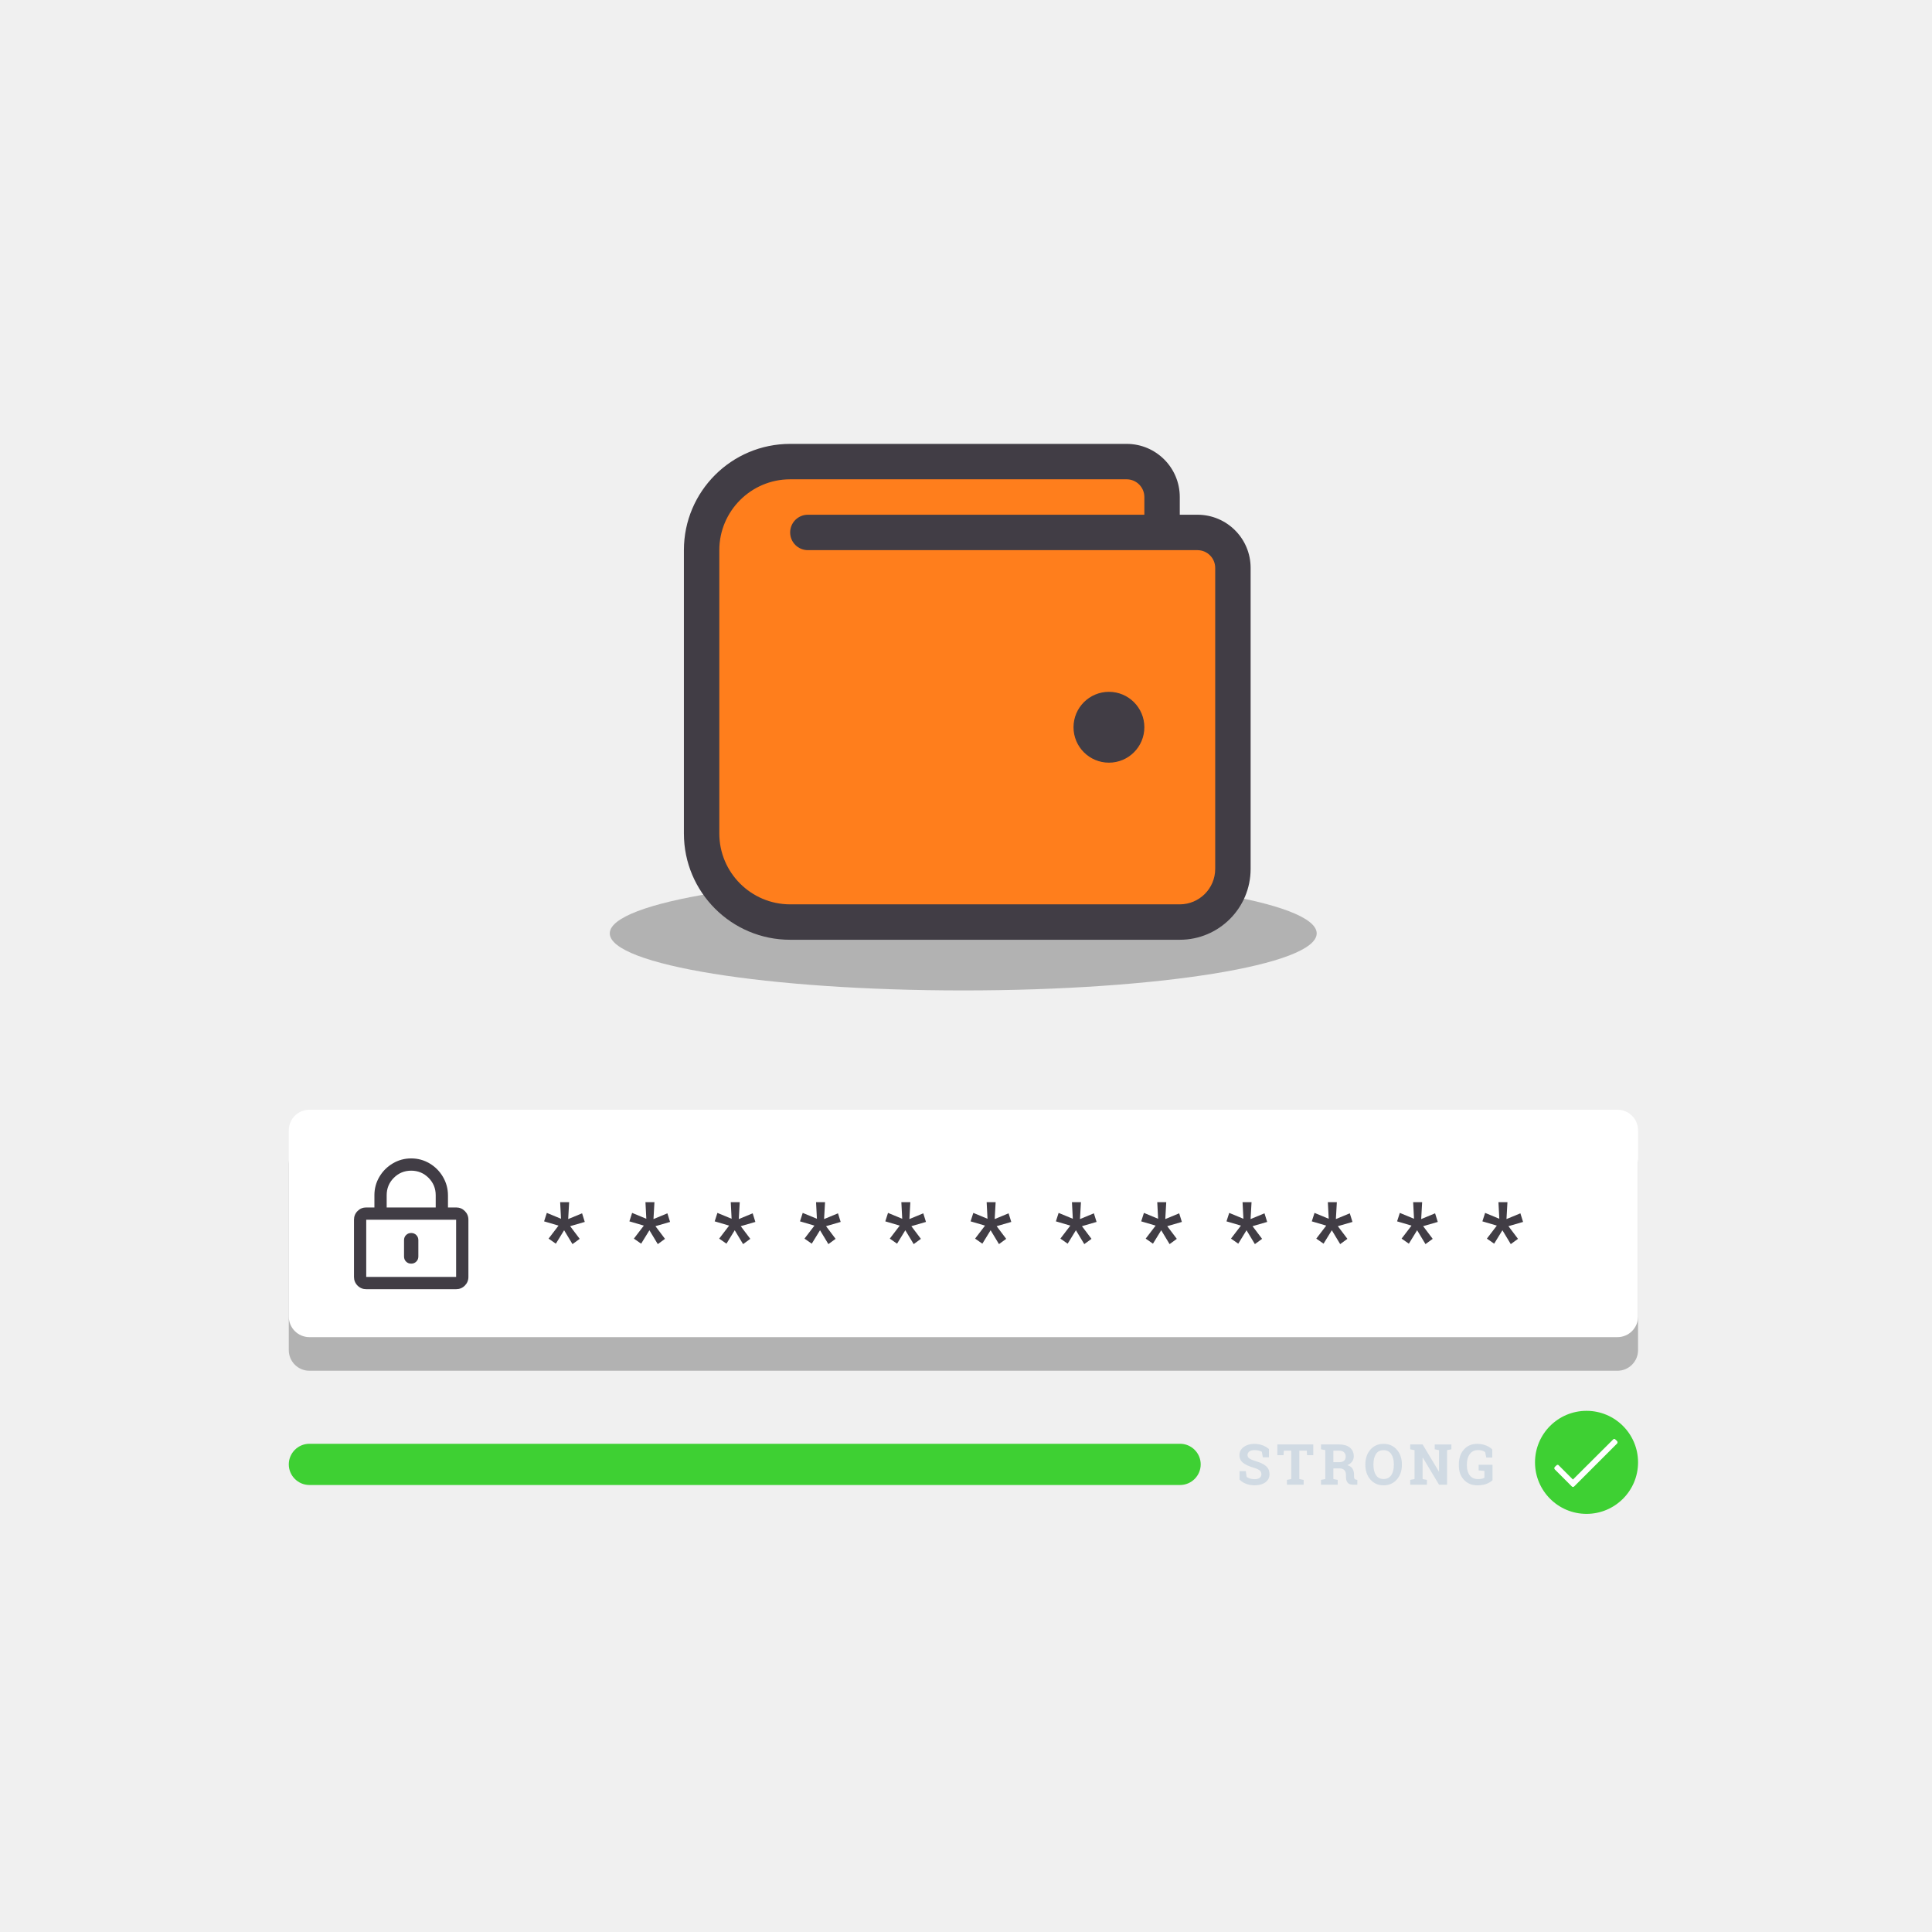
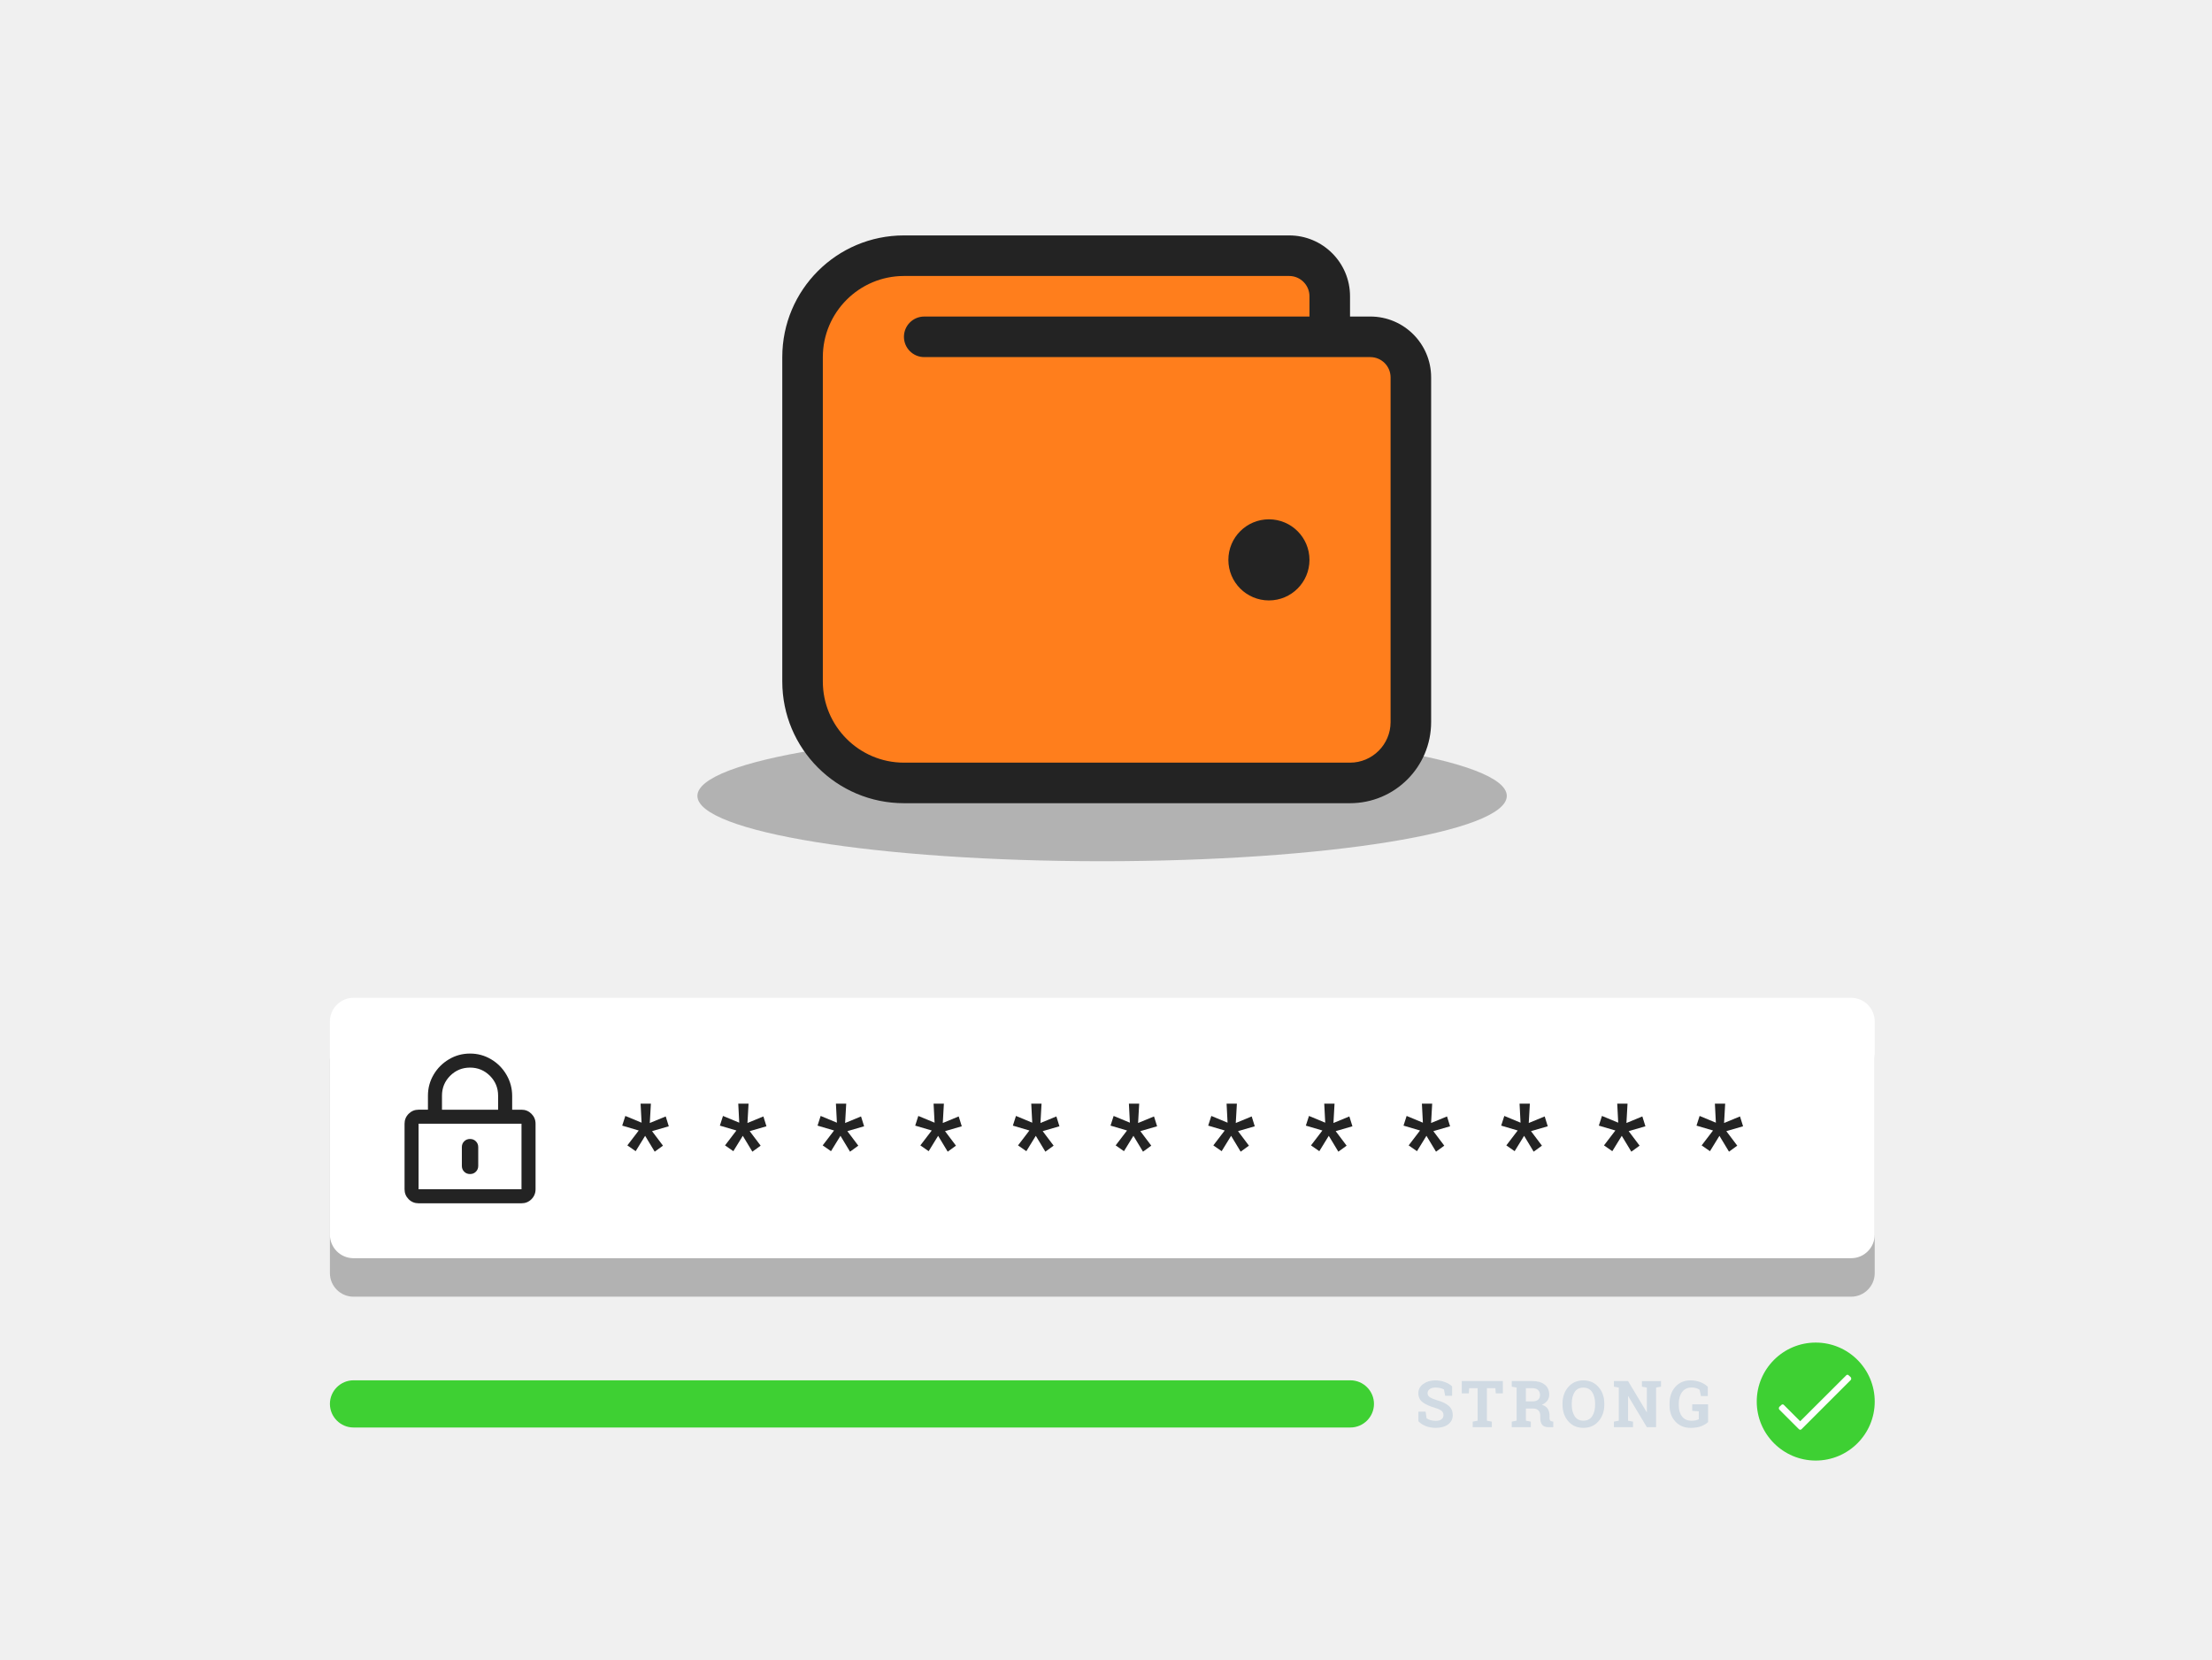
- <svg xmlns="http://www.w3.org/2000/svg" version="1.1" id="Layer_1" x="0px" y="0px" width="375px" height="375px" viewBox="0 0 375 375" enable-background="new 0 0 375 375" xml:space="preserve">
+ <svg xmlns="http://www.w3.org/2000/svg" version="1.1" id="Layer_1" x="0px" y="0px" width="300px" height="225px" viewBox="37.5 75 300 225" enable-background="new 37.5 75 300 225" xml:space="preserve">
  <g>
-     <circle fill="#3ED033" cx="307.945" cy="283.842" r="10" />
+     <circle fill="#3ED033" cx="283.757" cy="265.073" r="8" />
    <g>
      <g>
        <g>
-           <path fill="#FFFFFF" d="M313.321,279.295c0.093,0,0.166,0.037,0.223,0.111l0.334,0.305c0.056,0.074,0.082,0.158,0.082,0.25      c0,0.094-0.026,0.168-0.082,0.223l-8.327,8.326c-0.072,0.074-0.152,0.111-0.236,0.111c-0.082,0-0.16-0.037-0.235-0.111      l-3.302-3.305c-0.058-0.055-0.084-0.129-0.084-0.221c0-0.094,0.026-0.176,0.084-0.25l0.333-0.307      c0.056-0.074,0.128-0.109,0.222-0.109c0.091,0,0.166,0.035,0.222,0.109l2.749,2.75l7.797-7.771      C313.155,279.332,313.229,279.295,313.321,279.295z" />
+           <path fill="#FFFFFF" d="M288.058,261.437c0.074,0,0.133,0.029,0.178,0.089l0.268,0.243c0.044,0.06,0.065,0.127,0.065,0.2      c0,0.075-0.021,0.135-0.065,0.179l-6.662,6.66c-0.058,0.06-0.122,0.09-0.188,0.09s-0.127-0.03-0.188-0.09l-2.643-2.644      c-0.045-0.044-0.067-0.103-0.067-0.177s0.022-0.141,0.067-0.199l0.268-0.247c0.045-0.058,0.103-0.086,0.178-0.086      c0.072,0,0.133,0.028,0.178,0.086l2.2,2.2l6.236-6.218C287.925,261.466,287.983,261.437,288.058,261.437z" />
        </g>
      </g>
    </g>
  </g>
-   <path opacity="0.3" fill="#232323" enable-background="new    " d="M317.945,262.062c0,2.209-1.791,4-4,4H60.055  c-2.209,0-4-1.791-4-4v-36.141c0-2.209,1.791-4,4-4h253.891c2.209,0,4,1.791,4,4V262.062z" />
-   <path fill="#FFFFFF" d="M317.945,255.537c0,2.211-1.791,4-4,4H60.055c-2.209,0-4-1.789-4-4v-36.139c0-2.209,1.791-4,4-4h253.891  c2.209,0,4,1.791,4,4V255.537z" />
+   <path opacity="0.3" fill="#232323" enable-background="new    " d="M291.757,247.65c0,1.767-1.433,3.2-3.2,3.2H85.444  c-1.768,0-3.2-1.434-3.2-3.2v-28.914c0-1.768,1.433-3.2,3.2-3.2h203.113c1.767,0,3.2,1.433,3.2,3.2L291.757,247.65L291.757,247.65z" />
+   <path fill="#FFFFFF" d="M291.757,242.43c0,1.769-1.433,3.2-3.2,3.2H85.444c-1.768,0-3.2-1.432-3.2-3.2v-28.911  c0-1.767,1.433-3.2,3.2-3.2h203.113c1.767,0,3.2,1.434,3.2,3.2L291.757,242.43L291.757,242.43z" />
  <g>
-     <path fill="#413D45" d="M108.411,237.89l-2.802-0.825l0.529-1.643l2.755,1.142l-0.167-3.22h1.744l-0.186,3.275l2.7-1.113l0.52,1.67   l-2.839,0.825l1.855,2.459l-1.401,1.021l-1.624-2.69l-1.605,2.606l-1.41-0.983L108.411,237.89z" />
-     <path fill="#413D45" d="M124.967,237.89l-2.802-0.825l0.529-1.643l2.755,1.142l-0.167-3.22h1.744l-0.186,3.275l2.7-1.113l0.52,1.67   l-2.839,0.825l1.855,2.459l-1.401,1.021l-1.624-2.69l-1.605,2.606l-1.41-0.983L124.967,237.89z" />
-     <path fill="#413D45" d="M141.524,237.89l-2.802-0.825l0.528-1.643l2.756,1.142l-0.167-3.22h1.744l-0.186,3.275l2.699-1.113   l0.52,1.67l-2.839,0.825l1.855,2.459l-1.4,1.021l-1.624-2.69l-1.604,2.606l-1.41-0.983L141.524,237.89z" />
-     <path fill="#413D45" d="M158.081,237.89l-2.802-0.825l0.528-1.643l2.756,1.142l-0.167-3.22h1.744l-0.186,3.275l2.699-1.113   l0.52,1.67l-2.839,0.825l1.855,2.459l-1.4,1.021l-1.624-2.69l-1.604,2.606l-1.41-0.983L158.081,237.89z" />
-     <path fill="#413D45" d="M174.638,237.89l-2.802-0.825l0.528-1.643l2.756,1.142l-0.167-3.22h1.744l-0.186,3.275l2.699-1.113   l0.52,1.67l-2.839,0.825l1.855,2.459l-1.4,1.021l-1.624-2.69l-1.604,2.606l-1.41-0.983L174.638,237.89z" />
-     <path fill="#413D45" d="M191.194,237.89l-2.802-0.825l0.529-1.643l2.755,1.142l-0.167-3.22h1.744l-0.186,3.275l2.699-1.113   l0.52,1.67l-2.838,0.825l1.855,2.459l-1.401,1.021l-1.624-2.69l-1.604,2.606l-1.41-0.983L191.194,237.89z" />
-     <path fill="#413D45" d="M207.751,237.89l-2.802-0.825l0.529-1.643l2.755,1.142l-0.167-3.22h1.744l-0.186,3.275l2.699-1.113   l0.52,1.67l-2.838,0.825l1.855,2.459l-1.401,1.021l-1.624-2.69l-1.604,2.606l-1.41-0.983L207.751,237.89z" />
-     <path fill="#413D45" d="M224.308,237.89l-2.802-0.825l0.529-1.643l2.755,1.142l-0.167-3.22h1.744l-0.186,3.275l2.699-1.113   l0.52,1.67l-2.838,0.825l1.855,2.459l-1.401,1.021l-1.624-2.69l-1.604,2.606l-1.41-0.983L224.308,237.89z" />
-     <path fill="#413D45" d="M240.864,237.89l-2.802-0.825l0.529-1.643l2.755,1.142l-0.167-3.22h1.744l-0.186,3.275l2.7-1.113l0.52,1.67   l-2.839,0.825l1.855,2.459l-1.401,1.021l-1.623-2.69l-1.605,2.606l-1.41-0.983L240.864,237.89z" />
-     <path fill="#413D45" d="M257.421,237.89l-2.802-0.825l0.529-1.643l2.755,1.142l-0.167-3.22h1.744l-0.186,3.275l2.7-1.113l0.52,1.67   l-2.839,0.825l1.855,2.459l-1.401,1.021l-1.623-2.69l-1.605,2.606l-1.41-0.983L257.421,237.89z" />
-     <path fill="#413D45" d="M273.978,237.89l-2.802-0.825l0.529-1.643l2.755,1.142l-0.167-3.22h1.744l-0.186,3.275l2.7-1.113l0.52,1.67   l-2.839,0.825l1.855,2.459l-1.401,1.021l-1.623-2.69l-1.605,2.606l-1.41-0.983L273.978,237.89z" />
-     <path fill="#413D45" d="M290.534,237.89l-2.802-0.825l0.529-1.643l2.755,1.142l-0.167-3.22h1.744l-0.186,3.275l2.7-1.113l0.52,1.67   l-2.839,0.825l1.855,2.459l-1.401,1.021l-1.623-2.69l-1.605,2.606l-1.41-0.983L290.534,237.89z" />
+     <path fill="#232323" d="M124.129,228.312l-2.242-0.661l0.423-1.313l2.204,0.914l-0.134-2.577h1.396l-0.149,2.62l2.16-0.891   l0.416,1.336l-2.271,0.66l1.484,1.968l-1.121,0.816l-1.299-2.151l-1.284,2.084l-1.128-0.785L124.129,228.312z" />
+     <path fill="#232323" d="M137.374,228.312l-2.242-0.661l0.423-1.313l2.204,0.914l-0.133-2.577h1.395l-0.148,2.62l2.16-0.891   l0.416,1.336l-2.271,0.66l1.484,1.968l-1.121,0.816l-1.299-2.151l-1.284,2.084l-1.127-0.785L137.374,228.312z" />
+     <path fill="#232323" d="M150.619,228.312l-2.241-0.661l0.422-1.313l2.205,0.914l-0.134-2.577h1.396l-0.149,2.62l2.159-0.891   l0.416,1.336l-2.271,0.66l1.484,1.968l-1.12,0.816l-1.299-2.151l-1.283,2.084l-1.128-0.785L150.619,228.312z" />
+     <path fill="#232323" d="M163.865,228.312l-2.242-0.661l0.423-1.313l2.205,0.914l-0.134-2.577h1.396l-0.149,2.62l2.159-0.891   l0.416,1.336l-2.271,0.66l1.484,1.968l-1.12,0.816l-1.299-2.151l-1.283,2.084l-1.128-0.785L163.865,228.312z" />
+     <path fill="#232323" d="M177.111,228.312l-2.242-0.661l0.422-1.313l2.205,0.914l-0.133-2.577h1.395l-0.148,2.62l2.159-0.891   l0.416,1.336l-2.271,0.66l1.484,1.968l-1.12,0.816l-1.299-2.151l-1.283,2.084l-1.128-0.785L177.111,228.312z" />
+     <path fill="#232323" d="M190.354,228.312l-2.24-0.661l0.422-1.313l2.204,0.914l-0.134-2.577h1.396l-0.15,2.62l2.159-0.891   l0.418,1.336l-2.271,0.66l1.482,1.968l-1.12,0.816l-1.3-2.151l-1.283,2.084l-1.128-0.785L190.354,228.312z" />
+     <path fill="#232323" d="M203.601,228.312l-2.241-0.661l0.424-1.313l2.203,0.914l-0.133-2.577h1.396l-0.15,2.62l2.159-0.891   l0.416,1.336l-2.271,0.66l1.482,1.968l-1.119,0.816l-1.299-2.151l-1.283,2.084l-1.128-0.785L203.601,228.312z" />
+     <path fill="#232323" d="M216.847,228.312l-2.242-0.661l0.424-1.313l2.204,0.914l-0.134-2.577h1.396l-0.148,2.62l2.157-0.891   l0.418,1.336l-2.271,0.66l1.482,1.968l-1.12,0.816l-1.299-2.151l-1.283,2.084l-1.128-0.785L216.847,228.312z" />
+     <path fill="#232323" d="M230.091,228.312l-2.24-0.661l0.422-1.313l2.204,0.914l-0.133-2.577h1.394l-0.149,2.62l2.161-0.891   l0.416,1.336l-2.271,0.66l1.483,1.968l-1.12,0.816l-1.298-2.151l-1.284,2.084l-1.128-0.785L230.091,228.312z" />
+     <path fill="#232323" d="M243.337,228.312l-2.241-0.661l0.423-1.313l2.203,0.914l-0.133-2.577h1.396l-0.149,2.62l2.16-0.891   l0.416,1.336l-2.271,0.66l1.482,1.968l-1.119,0.816l-1.299-2.151l-1.283,2.084l-1.128-0.785L243.337,228.312z" />
+     <path fill="#232323" d="M256.583,228.312l-2.242-0.661l0.424-1.313l2.204,0.914l-0.134-2.577h1.396l-0.148,2.62l2.158-0.891   l0.416,1.336l-2.27,0.66l1.482,1.968l-1.12,0.816l-1.299-2.151l-1.283,2.084l-1.129-0.785L256.583,228.312z" />
+     <path fill="#232323" d="M269.828,228.312l-2.242-0.661l0.422-1.313l2.205,0.914l-0.133-2.577h1.394l-0.148,2.62l2.159-0.891   l0.417,1.336l-2.271,0.66l1.483,1.968l-1.12,0.816l-1.298-2.151l-1.284,2.084l-1.128-0.785L269.828,228.312z" />
  </g>
  <g>
-     <path fill="#D0DAE3" d="M246.299,282.862h-1.177l-0.204-1.074c-0.136-0.086-0.335-0.161-0.596-0.226   c-0.262-0.064-0.539-0.097-0.833-0.097c-0.43,0-0.762,0.091-0.996,0.271s-0.352,0.414-0.352,0.7c0,0.266,0.122,0.483,0.368,0.653   c0.244,0.17,0.668,0.35,1.27,0.539c0.863,0.24,1.518,0.558,1.963,0.951c0.446,0.394,0.669,0.911,0.669,1.552   c0,0.67-0.265,1.198-0.795,1.585s-1.228,0.58-2.095,0.58c-0.619,0-1.179-0.099-1.678-0.296c-0.5-0.196-0.916-0.469-1.249-0.816   v-1.633h1.214l0.166,1.112c0.158,0.129,0.371,0.235,0.643,0.319c0.27,0.084,0.571,0.126,0.904,0.126c0.43,0,0.757-0.087,0.98-0.263   s0.336-0.41,0.336-0.704c0-0.301-0.107-0.542-0.32-0.725s-0.586-0.354-1.119-0.516c-0.928-0.269-1.63-0.587-2.105-0.956   c-0.477-0.369-0.715-0.874-0.715-1.515c0-0.634,0.269-1.152,0.806-1.555c0.537-0.403,1.212-0.61,2.025-0.621   c0.602,0,1.149,0.092,1.644,0.274s0.909,0.426,1.246,0.73V282.862z" />
-     <path fill="#D0DAE3" d="M254.904,280.364v2.084h-1.203l-0.064-0.875h-1.439v5.511l0.838,0.161v0.939h-3.244v-0.939l0.838-0.161   v-5.511h-1.434l-0.064,0.875h-1.197v-2.084H254.904z" />
-     <path fill="#D0DAE3" d="M259.918,280.364c0.888,0,1.584,0.204,2.089,0.61s0.758,0.968,0.758,1.684c0,0.394-0.106,0.735-0.317,1.025   s-0.521,0.525-0.929,0.704c0.462,0.136,0.794,0.362,0.996,0.68c0.202,0.316,0.304,0.71,0.304,1.179v0.397   c0,0.172,0.033,0.306,0.102,0.4s0.181,0.151,0.339,0.169l0.193,0.026v0.945h-0.812c-0.512,0-0.872-0.138-1.079-0.413   c-0.208-0.275-0.312-0.632-0.312-1.069v-0.445c0-0.38-0.102-0.678-0.304-0.895s-0.488-0.33-0.856-0.341h-1.284v2.062l0.838,0.161   v0.939h-3.238v-0.939l0.832-0.161v-5.613l-0.832-0.161v-0.945h0.832H259.918z M258.806,283.812h1.085   c0.438,0,0.765-0.093,0.983-0.279c0.218-0.186,0.327-0.454,0.327-0.806c0-0.351-0.108-0.631-0.324-0.84   c-0.217-0.21-0.537-0.314-0.959-0.314h-1.112V283.812z" />
-     <path fill="#D0DAE3" d="M272.106,284.334c0,1.146-0.327,2.093-0.983,2.841c-0.654,0.749-1.513,1.123-2.572,1.123   c-1.057,0-1.909-0.374-2.56-1.123c-0.649-0.748-0.975-1.695-0.975-2.841v-0.118c0-1.139,0.324-2.084,0.972-2.836   c0.648-0.752,1.501-1.128,2.557-1.128c1.061,0,1.919,0.376,2.576,1.128c0.656,0.752,0.985,1.697,0.985,2.836V284.334z    M270.543,284.205c0-0.81-0.168-1.467-0.504-1.972c-0.337-0.505-0.835-0.757-1.494-0.757c-0.658,0-1.15,0.251-1.474,0.752   c-0.324,0.501-0.486,1.16-0.486,1.977v0.129c0,0.823,0.164,1.487,0.491,1.99c0.328,0.503,0.819,0.754,1.475,0.754   c0.662,0,1.16-0.251,1.493-0.754s0.499-1.167,0.499-1.99V284.205z" />
-     <path fill="#D0DAE3" d="M281.717,280.364v0.945l-0.838,0.161v6.714h-1.562l-3.158-5.264l-0.032,0.006v4.157l0.838,0.161v0.939   h-3.239v-0.939l0.833-0.161v-5.613l-0.833-0.161v-0.945h0.833h1.568l3.158,5.264l0.032-0.005v-4.152l-0.838-0.161v-0.945h2.4   H281.717z" />
-     <path fill="#D0DAE3" d="M289.695,287.314c-0.255,0.251-0.625,0.478-1.112,0.68s-1.103,0.304-1.848,0.304   c-1.056,0-1.915-0.354-2.578-1.061s-0.993-1.627-0.993-2.759v-0.269c0-1.171,0.326-2.123,0.979-2.857   c0.653-0.733,1.507-1.101,2.56-1.101c0.612,0,1.172,0.098,1.679,0.293s0.929,0.459,1.265,0.792v1.573h-1.16l-0.221-1.047   c-0.143-0.122-0.332-0.22-0.566-0.293s-0.504-0.11-0.809-0.11c-0.684,0-1.215,0.253-1.595,0.758s-0.569,1.165-0.569,1.981v0.279   c0,0.795,0.186,1.43,0.559,1.904s0.91,0.712,1.611,0.712c0.314,0,0.57-0.027,0.766-0.081s0.348-0.116,0.459-0.188v-1.327   l-1.117-0.086v-1.101h2.691V287.314z" />
+     <path fill="#D0DAE3" d="M234.439,264.289h-0.941l-0.163-0.858c-0.109-0.068-0.269-0.129-0.477-0.181   c-0.21-0.052-0.432-0.079-0.667-0.079c-0.345,0-0.61,0.074-0.797,0.217c-0.188,0.145-0.282,0.331-0.282,0.56   c0,0.214,0.099,0.387,0.294,0.522s0.534,0.28,1.018,0.432c0.69,0.191,1.214,0.445,1.57,0.761c0.356,0.313,0.535,0.729,0.535,1.241   c0,0.536-0.212,0.959-0.636,1.268c-0.425,0.311-0.982,0.465-1.676,0.465c-0.496,0-0.945-0.079-1.344-0.237   c-0.4-0.156-0.731-0.375-1-0.653v-1.306h0.973l0.133,0.89c0.125,0.104,0.297,0.188,0.515,0.256c0.216,0.066,0.456,0.1,0.724,0.1   c0.344,0,0.604-0.068,0.782-0.21c0.18-0.142,0.269-0.327,0.269-0.563c0-0.241-0.084-0.433-0.254-0.58   c-0.171-0.148-0.469-0.284-0.896-0.414c-0.742-0.215-1.305-0.47-1.685-0.766c-0.381-0.293-0.572-0.698-0.572-1.211   c0-0.508,0.216-0.922,0.645-1.244c0.43-0.322,0.97-0.488,1.621-0.497c0.481,0,0.919,0.074,1.314,0.22   c0.396,0.146,0.728,0.341,0.997,0.583V264.289L234.439,264.289z" />
+     <path fill="#D0DAE3" d="M241.323,262.292v1.667h-0.962l-0.052-0.7h-1.15v4.408l0.671,0.129v0.751h-2.596v-0.751l0.671-0.129v-4.408   h-1.148l-0.051,0.7h-0.956v-1.667H241.323z" />
+     <path fill="#D0DAE3" d="M245.335,262.292c0.711,0,1.267,0.163,1.671,0.488c0.403,0.323,0.606,0.773,0.606,1.347   c0,0.314-0.084,0.587-0.253,0.82c-0.17,0.231-0.417,0.419-0.743,0.562c0.368,0.11,0.634,0.29,0.797,0.545   c0.16,0.252,0.242,0.568,0.242,0.943v0.317c0,0.138,0.026,0.245,0.082,0.319c0.057,0.074,0.146,0.119,0.272,0.135l0.153,0.021   v0.757h-0.648c-0.41,0-0.697-0.111-0.863-0.332c-0.167-0.219-0.25-0.504-0.25-0.854v-0.356c0-0.304-0.081-0.542-0.243-0.716   c-0.161-0.174-0.39-0.265-0.685-0.273h-1.026v1.649l0.67,0.129v0.751h-2.59v-0.751l0.666-0.129v-4.49l-0.666-0.128v-0.757h0.666   L245.335,262.292L245.335,262.292z M244.445,265.05h0.867c0.351,0,0.613-0.075,0.787-0.223c0.173-0.148,0.262-0.363,0.262-0.646   c0-0.281-0.087-0.505-0.26-0.672c-0.173-0.168-0.43-0.251-0.767-0.251h-0.89V265.05L244.445,265.05z" />
+     <path fill="#D0DAE3" d="M255.085,265.468c0,0.917-0.262,1.674-0.786,2.272c-0.523,0.599-1.211,0.898-2.058,0.898   c-0.846,0-1.527-0.3-2.048-0.898c-0.52-0.598-0.78-1.355-0.78-2.272v-0.095c0-0.911,0.258-1.667,0.777-2.269   c0.518-0.602,1.2-0.902,2.046-0.902c0.849,0,1.535,0.301,2.061,0.902s0.788,1.357,0.788,2.269V265.468L255.085,265.468z    M253.835,265.364c0-0.648-0.135-1.174-0.403-1.578c-0.27-0.403-0.668-0.604-1.195-0.604c-0.526,0-0.921,0.2-1.18,0.602   c-0.259,0.399-0.389,0.928-0.389,1.581v0.104c0,0.658,0.132,1.188,0.394,1.592c0.262,0.402,0.654,0.604,1.18,0.604   c0.529,0,0.928-0.201,1.194-0.604c0.267-0.403,0.399-0.934,0.399-1.592V265.364L253.835,265.364z" />
+     <path fill="#D0DAE3" d="M262.773,262.292v0.755l-0.67,0.13v5.37h-1.25l-2.525-4.212l-0.025,0.005v3.326l0.67,0.129v0.751h-2.59   v-0.751l0.666-0.129v-4.489l-0.666-0.13v-0.755h0.666h1.254l2.526,4.211l0.024-0.004v-3.322l-0.67-0.128v-0.756h1.92   L262.773,262.292L262.773,262.292z" />
+     <path fill="#D0DAE3" d="M269.156,267.852c-0.204,0.2-0.5,0.382-0.89,0.544c-0.39,0.161-0.882,0.243-1.479,0.243   c-0.844,0-1.531-0.284-2.062-0.85c-0.531-0.567-0.795-1.302-0.795-2.206v-0.217c0-0.937,0.261-1.698,0.783-2.285   c0.522-0.586,1.206-0.881,2.049-0.881c0.488,0,0.938,0.08,1.343,0.234c0.406,0.154,0.744,0.367,1.013,0.634v1.259h-0.928   l-0.177-0.84c-0.115-0.097-0.266-0.175-0.452-0.234c-0.188-0.057-0.404-0.086-0.648-0.086c-0.547,0-0.973,0.202-1.276,0.605   c-0.304,0.406-0.454,0.933-0.454,1.584v0.224c0,0.636,0.148,1.144,0.447,1.523s0.728,0.569,1.288,0.569   c0.251,0,0.456-0.021,0.613-0.064s0.279-0.093,0.367-0.15v-1.062l-0.894-0.069v-0.88h2.152v2.404H269.156z" />
  </g>
-   <ellipse opacity="0.3" fill="#232323" enable-background="new    " cx="186.962" cy="181.17" rx="68.608" ry="11.074" />
+   <ellipse opacity="0.3" fill="#232323" enable-background="new    " cx="186.97" cy="182.936" rx="54.887" ry="8.859" />
  <g>
-     <path fill="#3ED033" d="M233.055,284.236c0,2.2-1.8,4-4,4h-169c-2.2,0-4-1.8-4-4l0,0c0-2.2,1.8-4,4-4h169   C231.255,280.236,233.055,282.036,233.055,284.236L233.055,284.236z" />
+     <path fill="#3ED033" d="M223.844,265.39c0,1.759-1.439,3.199-3.2,3.199H85.444c-1.76,0-3.2-1.44-3.2-3.199l0,0   c0-1.761,1.44-3.2,3.2-3.2h135.199C222.404,262.189,223.844,263.629,223.844,265.39L223.844,265.39z" />
  </g>
  <g>
    <g>
      <g>
-         <path fill="#413D45" d="M90.917,236.746v11.104c0,0.66-0.233,1.223-0.694,1.686c-0.464,0.463-1.026,0.693-1.688,0.693H71.086     c-0.659,0-1.224-0.23-1.686-0.693c-0.458-0.463-0.691-1.025-0.691-1.686v-11.104c0-0.66,0.233-1.221,0.691-1.686     c0.462-0.461,1.026-0.695,1.686-0.695h1.587v-2.379c0-1.289,0.324-2.479,0.966-3.568c0.646-1.092,1.512-1.957,2.604-2.602     c1.089-0.645,2.279-0.969,3.57-0.969c1.287,0,2.475,0.324,3.567,0.969c1.088,0.645,1.96,1.52,2.604,2.627     c0.646,1.107,0.967,2.305,0.967,3.592v2.33h1.583c0.663,0,1.225,0.234,1.688,0.695C90.684,235.525,90.917,236.086,90.917,236.746     z M88.534,236.746H71.086v11.104h17.448V236.746z M75.054,234.365h9.517v-2.379c0-1.32-0.467-2.443-1.389-3.371     c-0.929-0.924-2.052-1.389-3.369-1.389c-1.325,0-2.447,0.465-3.373,1.389c-0.925,0.928-1.386,2.051-1.386,3.371V234.365z      M79.813,245.271c-0.397,0-0.729-0.129-0.993-0.396c-0.267-0.262-0.397-0.596-0.397-0.992v-3.172c0-0.396,0.13-0.725,0.397-0.99     c0.265-0.264,0.596-0.398,0.993-0.398c0.393,0,0.726,0.135,0.987,0.398c0.266,0.266,0.401,0.594,0.401,0.99v3.172     c0,0.396-0.135,0.73-0.401,0.992C80.54,245.143,80.206,245.271,79.813,245.271z" />
+         <path fill="#232323" d="M110.134,227.396v8.883c0,0.528-0.187,0.98-0.555,1.351c-0.372,0.37-0.821,0.553-1.351,0.553H94.269     c-0.527,0-0.979-0.183-1.349-0.553c-0.366-0.37-0.553-0.819-0.553-1.351v-8.883c0-0.527,0.187-0.977,0.553-1.348     c0.37-0.369,0.821-0.557,1.349-0.557h1.27v-1.903c0-1.031,0.26-1.983,0.773-2.854c0.517-0.873,1.209-1.565,2.083-2.081     c0.871-0.518,1.823-0.775,2.856-0.775c1.03,0,1.98,0.258,2.854,0.775c0.87,0.516,1.568,1.216,2.083,2.102     c0.517,0.884,0.774,1.844,0.774,2.873v1.864h1.267c0.53,0,0.979,0.188,1.35,0.557     C109.947,226.42,110.134,226.869,110.134,227.396z M108.228,227.396H94.269v8.883h13.959V227.396z M97.443,225.492h7.613v-1.903     c0-1.056-0.374-1.954-1.111-2.696c-0.744-0.739-1.642-1.111-2.695-1.111c-1.06,0-1.958,0.372-2.699,1.111     c-0.74,0.742-1.108,1.641-1.108,2.696V225.492z M101.25,234.217c-0.318,0-0.583-0.103-0.794-0.316     c-0.213-0.21-0.318-0.477-0.318-0.794v-2.538c0-0.316,0.104-0.579,0.318-0.792c0.212-0.211,0.477-0.317,0.794-0.317     c0.314,0,0.581,0.108,0.79,0.317c0.213,0.213,0.321,0.476,0.321,0.792v2.538c0,0.317-0.108,0.584-0.321,0.794     C101.832,234.114,101.565,234.217,101.25,234.217z" />
      </g>
    </g>
  </g>
  <g>
-     <path fill="#413D45" d="M232.432,99.908h-3.438v-3.438c0-5.695-4.617-10.312-10.312-10.312h-65.312   c-11.391,0-20.625,9.234-20.625,20.625v55c0,11.391,9.234,20.625,20.625,20.625h75.625c7.593,0,13.75-6.154,13.75-13.75v-58.438   C242.744,104.525,238.127,99.908,232.432,99.908z" />
-     <path fill="#FF7E1C" d="M235.869,168.658c0,3.79-3.083,6.875-6.875,6.875h-75.625c-7.581,0-13.75-6.167-13.75-13.75v-55   c0-7.581,6.169-13.75,13.75-13.75h65.312c1.894,0,3.438,1.543,3.438,3.438v3.438h-65.312c-1.897,0-3.438,1.538-3.438,3.438   s1.54,3.438,3.438,3.438h75.625c1.894,0,3.438,1.543,3.438,3.438V168.658z" />
-     <circle fill="#413D45" cx="215.244" cy="141.158" r="6.875" />
+     <path fill="#232323" d="M223.346,117.926h-2.75v-2.75c0-4.556-3.694-8.25-8.25-8.25h-52.25c-9.113,0-16.5,7.387-16.5,16.5v44   c0,9.112,7.387,16.5,16.5,16.5h60.5c6.074,0,11-4.924,11-11v-46.751C231.596,121.62,227.901,117.926,223.346,117.926z" />
+     <path fill="#FF7E1C" d="M226.096,172.927c0,3.032-2.467,5.5-5.5,5.5h-60.5c-6.064,0-11-4.934-11-11v-44c0-6.064,4.936-11,11-11   h52.25c1.515,0,2.75,1.234,2.75,2.75v2.75h-52.25c-1.518,0-2.75,1.23-2.75,2.75s1.232,2.75,2.75,2.75h60.5   c1.517,0,2.751,1.234,2.751,2.75L226.096,172.927L226.096,172.927z" />
+     <circle fill="#232323" cx="209.596" cy="150.927" r="5.5" />
  </g>
</svg>
